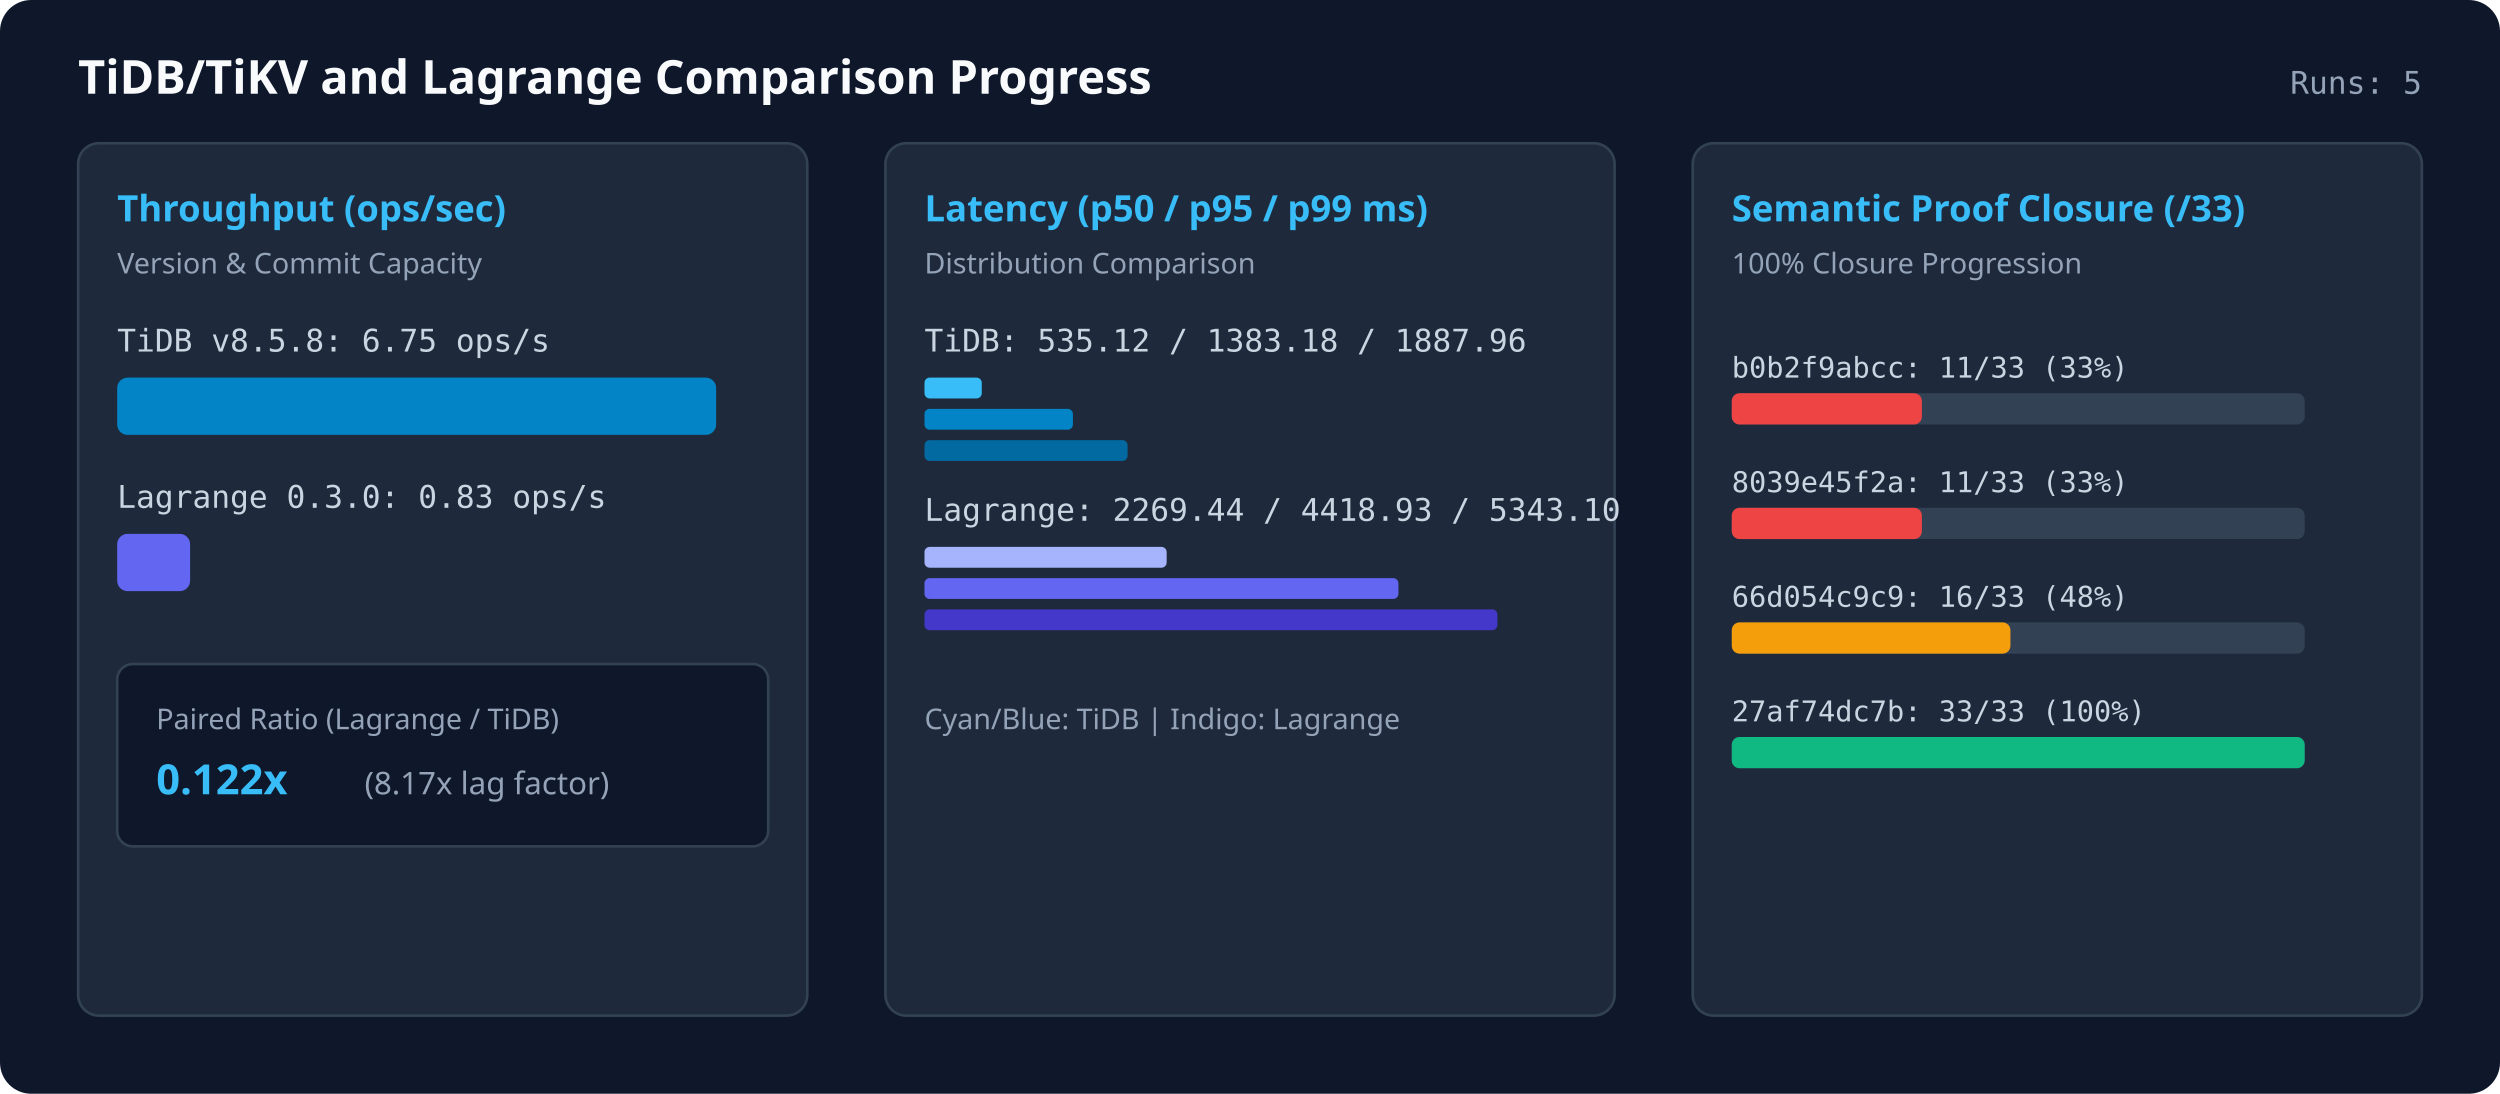
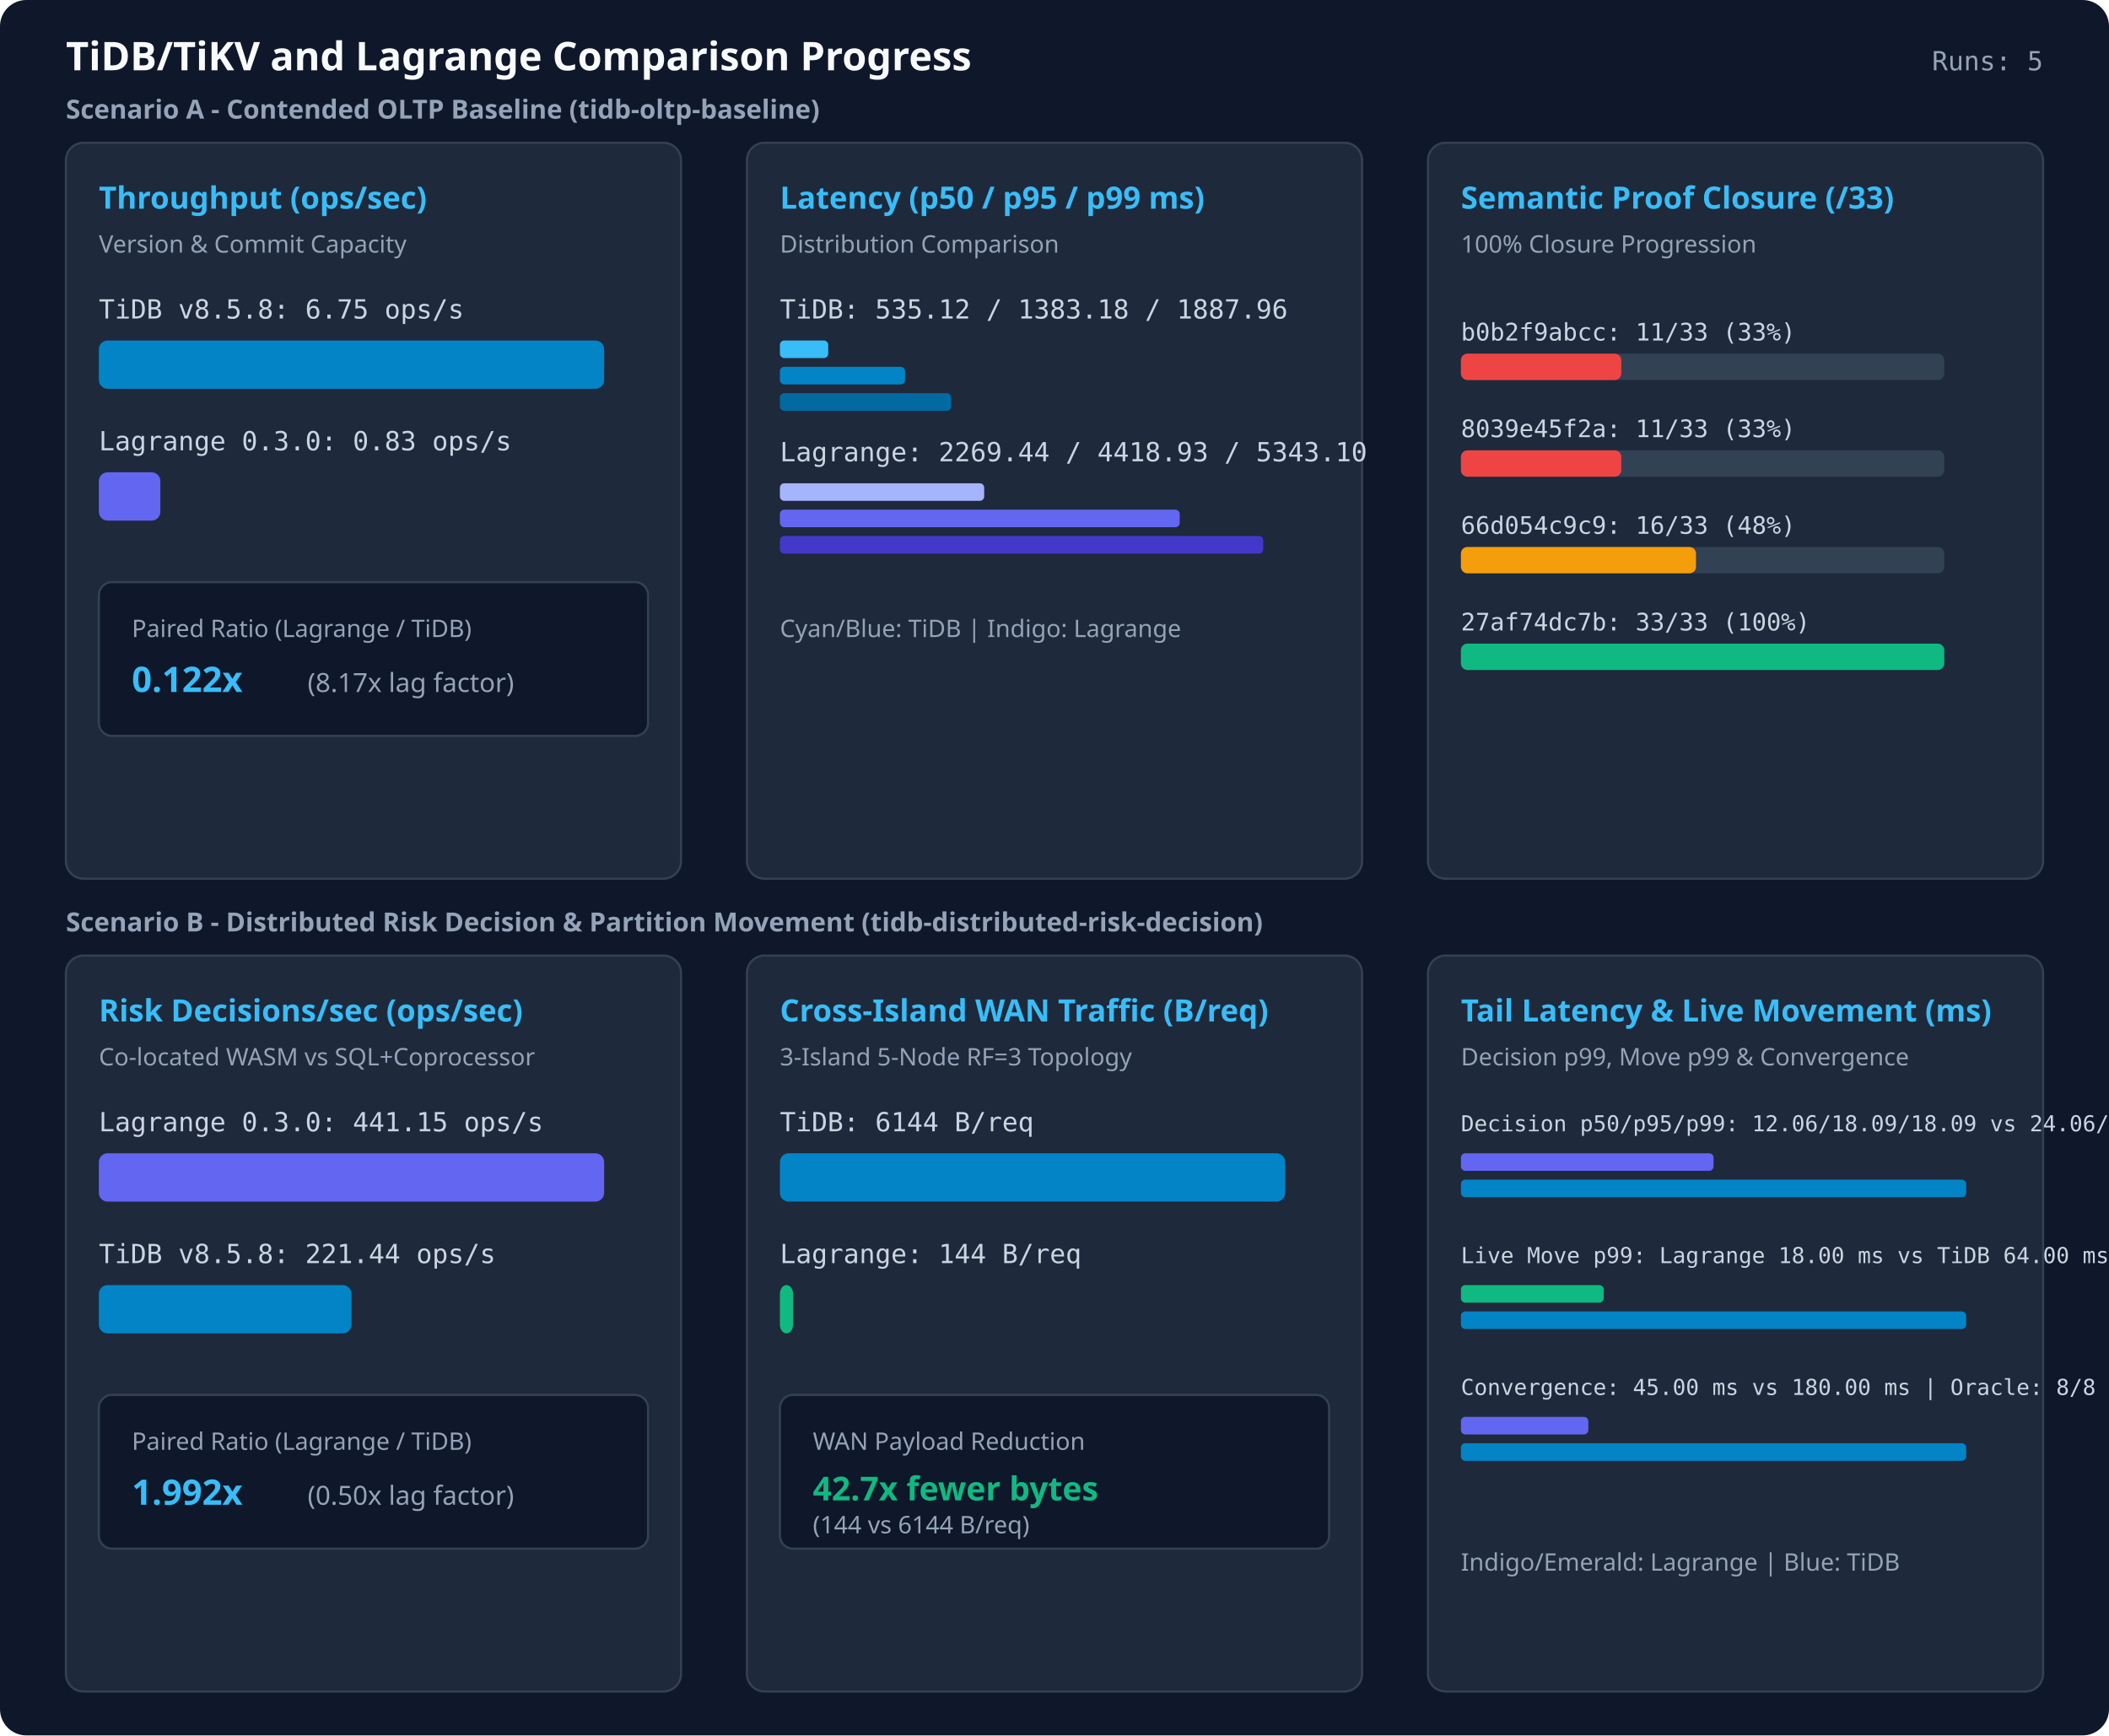
- <svg xmlns="http://www.w3.org/2000/svg" viewBox="0 0 960 420" width="960" height="420" role="img" aria-label="TiDB and Lagrange comparison progress over time">
-   <rect width="960" height="420" fill="#0f172a" rx="12" />
-   <text x="30" y="36" fill="#f8fafc" font-size="18" font-family="system-ui, sans-serif" font-weight="700">TiDB/TiKV and Lagrange Comparison Progress</text>
-   <text x="930" y="36" text-anchor="end" fill="#94a3b8" font-size="12" font-family="monospace">Runs: 5</text>
-   <rect x="30" y="55" width="280" height="335" rx="8" fill="#1e293b" stroke="#334155" />
-   <text x="45" y="85" fill="#38bdf8" font-size="14" font-weight="600" font-family="system-ui, sans-serif">Throughput (ops/sec)</text>
-   <text x="45" y="105" fill="#94a3b8" font-size="11" font-family="system-ui, sans-serif">Version &amp; Commit Capacity</text>
-   <text x="45" y="135" fill="#cbd5e1" font-size="12" font-family="monospace">TiDB v8.5.8: 6.75 ops/s</text>
-   <rect x="45" y="145" width="230" height="22" fill="#0284c7" rx="4" />
-   <text x="45" y="195" fill="#cbd5e1" font-size="12" font-family="monospace">Lagrange 0.3.0: 0.83 ops/s</text>
-   <rect x="45" y="205" width="28" height="22" fill="#6366f1" rx="4" />
-   <rect x="45" y="255" width="250" height="70" fill="#0f172a" rx="6" stroke="#334155" />
-   <text x="60" y="280" fill="#94a3b8" font-size="11" font-family="system-ui, sans-serif">Paired Ratio (Lagrange / TiDB)</text>
-   <text x="60" y="305" fill="#38bdf8" font-size="16" font-weight="700" font-family="system-ui, sans-serif">0.122x</text>
-   <text x="140" y="305" fill="#94a3b8" font-size="12" font-family="system-ui, sans-serif">(8.17x lag factor)</text>
-   <rect x="340" y="55" width="280" height="335" rx="8" fill="#1e293b" stroke="#334155" />
-   <text x="355" y="85" fill="#38bdf8" font-size="14" font-weight="600" font-family="system-ui, sans-serif">Latency (p50 / p95 / p99 ms)</text>
-   <text x="355" y="105" fill="#94a3b8" font-size="11" font-family="system-ui, sans-serif">Distribution Comparison</text>
-   <text x="355" y="135" fill="#cbd5e1" font-size="12" font-family="monospace">TiDB: 535.12 / 1383.18 / 1887.96</text>
-   <rect x="355" y="145" width="22" height="8" fill="#38bdf8" rx="2" />
-   <rect x="355" y="157" width="57" height="8" fill="#0284c7" rx="2" />
-   <rect x="355" y="169" width="78" height="8" fill="#0369a1" rx="2" />
-   <text x="355" y="200" fill="#cbd5e1" font-size="12" font-family="monospace">Lagrange: 2269.44 / 4418.93 / 5343.10</text>
-   <rect x="355" y="210" width="93" height="8" fill="#a5b4fc" rx="2" />
-   <rect x="355" y="222" width="182" height="8" fill="#6366f1" rx="2" />
-   <rect x="355" y="234" width="220" height="8" fill="#4338ca" rx="2" />
-   <text x="355" y="280" fill="#94a3b8" font-size="11" font-family="system-ui, sans-serif">Cyan/Blue: TiDB | Indigo: Lagrange</text>
-   <rect x="650" y="55" width="280" height="335" rx="8" fill="#1e293b" stroke="#334155" />
-   <text x="665" y="85" fill="#38bdf8" font-size="14" font-weight="600" font-family="system-ui, sans-serif">Semantic Proof Closure (/33)</text>
-   <text x="665" y="105" fill="#94a3b8" font-size="11" font-family="system-ui, sans-serif">100% Closure Progression</text>
-   <text x="665" y="145" fill="#cbd5e1" font-size="11" font-family="monospace">b0b2f9abcc: 11/33 (33%)</text>
-   <rect x="665" y="151" width="220" height="12" fill="#334155" rx="3" />
-   <rect x="665" y="151" width="73" height="12" fill="#ef4444" rx="3" />
-   <text x="665" y="189" fill="#cbd5e1" font-size="11" font-family="monospace">8039e45f2a: 11/33 (33%)</text>
-   <rect x="665" y="195" width="220" height="12" fill="#334155" rx="3" />
-   <rect x="665" y="195" width="73" height="12" fill="#ef4444" rx="3" />
-   <text x="665" y="233" fill="#cbd5e1" font-size="11" font-family="monospace">66d054c9c9: 16/33 (48%)</text>
-   <rect x="665" y="239" width="220" height="12" fill="#334155" rx="3" />
-   <rect x="665" y="239" width="107" height="12" fill="#f59e0b" rx="3" />
-   <text x="665" y="277" fill="#cbd5e1" font-size="11" font-family="monospace">27af74dc7b: 33/33 (100%)</text>
-   <rect x="665" y="283" width="220" height="12" fill="#334155" rx="3" />
-   <rect x="665" y="283" width="220" height="12" fill="#10b981" rx="3" />
+ <svg xmlns="http://www.w3.org/2000/svg" viewBox="0 0 960 790" width="960" height="790" role="img" aria-label="TiDB and Lagrange comparison progress over time">
+   <rect width="960" height="790" fill="#0f172a" rx="12" />
+   <text x="30" y="32" fill="#f8fafc" font-size="18" font-family="system-ui, sans-serif" font-weight="700">TiDB/TiKV and Lagrange Comparison Progress</text>
+   <text x="930" y="32" text-anchor="end" fill="#94a3b8" font-size="12" font-family="monospace">Runs: 5</text>
+   <text x="30" y="54" fill="#94a3b8" font-size="12" font-family="system-ui, sans-serif" font-weight="600">Scenario A - Contended OLTP Baseline (tidb-oltp-baseline)</text>
+   <rect x="30" y="65" width="280" height="335" rx="8" fill="#1e293b" stroke="#334155" />
+   <text x="45" y="95" fill="#38bdf8" font-size="14" font-weight="600" font-family="system-ui, sans-serif">Throughput (ops/sec)</text>
+   <text x="45" y="115" fill="#94a3b8" font-size="11" font-family="system-ui, sans-serif">Version &amp; Commit Capacity</text>
+   <text x="45" y="145" fill="#cbd5e1" font-size="12" font-family="monospace">TiDB v8.5.8: 6.75 ops/s</text>
+   <rect x="45" y="155" width="230" height="22" fill="#0284c7" rx="4" />
+   <text x="45" y="205" fill="#cbd5e1" font-size="12" font-family="monospace">Lagrange 0.3.0: 0.83 ops/s</text>
+   <rect x="45" y="215" width="28" height="22" fill="#6366f1" rx="4" />
+   <rect x="45" y="265" width="250" height="70" fill="#0f172a" rx="6" stroke="#334155" />
+   <text x="60" y="290" fill="#94a3b8" font-size="11" font-family="system-ui, sans-serif">Paired Ratio (Lagrange / TiDB)</text>
+   <text x="60" y="315" fill="#38bdf8" font-size="16" font-weight="700" font-family="system-ui, sans-serif">0.122x</text>
+   <text x="140" y="315" fill="#94a3b8" font-size="12" font-family="system-ui, sans-serif">(8.17x lag factor)</text>
+   <rect x="340" y="65" width="280" height="335" rx="8" fill="#1e293b" stroke="#334155" />
+   <text x="355" y="95" fill="#38bdf8" font-size="14" font-weight="600" font-family="system-ui, sans-serif">Latency (p50 / p95 / p99 ms)</text>
+   <text x="355" y="115" fill="#94a3b8" font-size="11" font-family="system-ui, sans-serif">Distribution Comparison</text>
+   <text x="355" y="145" fill="#cbd5e1" font-size="12" font-family="monospace">TiDB: 535.12 / 1383.18 / 1887.96</text>
+   <rect x="355" y="155" width="22" height="8" fill="#38bdf8" rx="2" />
+   <rect x="355" y="167" width="57" height="8" fill="#0284c7" rx="2" />
+   <rect x="355" y="179" width="78" height="8" fill="#0369a1" rx="2" />
+   <text x="355" y="210" fill="#cbd5e1" font-size="12" font-family="monospace">Lagrange: 2269.44 / 4418.93 / 5343.10</text>
+   <rect x="355" y="220" width="93" height="8" fill="#a5b4fc" rx="2" />
+   <rect x="355" y="232" width="182" height="8" fill="#6366f1" rx="2" />
+   <rect x="355" y="244" width="220" height="8" fill="#4338ca" rx="2" />
+   <text x="355" y="290" fill="#94a3b8" font-size="11" font-family="system-ui, sans-serif">Cyan/Blue: TiDB | Indigo: Lagrange</text>
+   <rect x="650" y="65" width="280" height="335" rx="8" fill="#1e293b" stroke="#334155" />
+   <text x="665" y="95" fill="#38bdf8" font-size="14" font-weight="600" font-family="system-ui, sans-serif">Semantic Proof Closure (/33)</text>
+   <text x="665" y="115" fill="#94a3b8" font-size="11" font-family="system-ui, sans-serif">100% Closure Progression</text>
+   <text x="665" y="155" fill="#cbd5e1" font-size="11" font-family="monospace">b0b2f9abcc: 11/33 (33%)</text>
+   <rect x="665" y="161" width="220" height="12" fill="#334155" rx="3" />
+   <rect x="665" y="161" width="73" height="12" fill="#ef4444" rx="3" />
+   <text x="665" y="199" fill="#cbd5e1" font-size="11" font-family="monospace">8039e45f2a: 11/33 (33%)</text>
+   <rect x="665" y="205" width="220" height="12" fill="#334155" rx="3" />
+   <rect x="665" y="205" width="73" height="12" fill="#ef4444" rx="3" />
+   <text x="665" y="243" fill="#cbd5e1" font-size="11" font-family="monospace">66d054c9c9: 16/33 (48%)</text>
+   <rect x="665" y="249" width="220" height="12" fill="#334155" rx="3" />
+   <rect x="665" y="249" width="107" height="12" fill="#f59e0b" rx="3" />
+   <text x="665" y="287" fill="#cbd5e1" font-size="11" font-family="monospace">27af74dc7b: 33/33 (100%)</text>
+   <rect x="665" y="293" width="220" height="12" fill="#334155" rx="3" />
+   <rect x="665" y="293" width="220" height="12" fill="#10b981" rx="3" />
+   <text x="30" y="424" fill="#94a3b8" font-size="12" font-family="system-ui, sans-serif" font-weight="600">Scenario B - Distributed Risk Decision &amp; Partition Movement (tidb-distributed-risk-decision)</text>
+   <rect x="30" y="435" width="280" height="335" rx="8" fill="#1e293b" stroke="#334155" />
+   <text x="45" y="465" fill="#38bdf8" font-size="14" font-weight="600" font-family="system-ui, sans-serif">Risk Decisions/sec (ops/sec)</text>
+   <text x="45" y="485" fill="#94a3b8" font-size="11" font-family="system-ui, sans-serif">Co-located WASM vs SQL+Coprocessor</text>
+   <text x="45" y="515" fill="#cbd5e1" font-size="12" font-family="monospace">Lagrange 0.3.0: 441.15 ops/s</text>
+   <rect x="45" y="525" width="230" height="22" fill="#6366f1" rx="4" />
+   <text x="45" y="575" fill="#cbd5e1" font-size="12" font-family="monospace">TiDB v8.5.8: 221.44 ops/s</text>
+   <rect x="45" y="585" width="115" height="22" fill="#0284c7" rx="4" />
+   <rect x="45" y="635" width="250" height="70" fill="#0f172a" rx="6" stroke="#334155" />
+   <text x="60" y="660" fill="#94a3b8" font-size="11" font-family="system-ui, sans-serif">Paired Ratio (Lagrange / TiDB)</text>
+   <text x="60" y="685" fill="#38bdf8" font-size="16" font-weight="700" font-family="system-ui, sans-serif">1.992x</text>
+   <text x="140" y="685" fill="#94a3b8" font-size="12" font-family="system-ui, sans-serif">(0.50x lag factor)</text>
+   <rect x="340" y="435" width="280" height="335" rx="8" fill="#1e293b" stroke="#334155" />
+   <text x="355" y="465" fill="#38bdf8" font-size="14" font-weight="600" font-family="system-ui, sans-serif">Cross-Island WAN Traffic (B/req)</text>
+   <text x="355" y="485" fill="#94a3b8" font-size="11" font-family="system-ui, sans-serif">3-Island 5-Node RF=3 Topology</text>
+   <text x="355" y="515" fill="#cbd5e1" font-size="12" font-family="monospace">TiDB: 6144 B/req</text>
+   <rect x="355" y="525" width="230" height="22" fill="#0284c7" rx="4" />
+   <text x="355" y="575" fill="#cbd5e1" font-size="12" font-family="monospace">Lagrange: 144 B/req</text>
+   <rect x="355" y="585" width="6" height="22" fill="#10b981" rx="4" />
+   <rect x="355" y="635" width="250" height="70" fill="#0f172a" rx="6" stroke="#334155" />
+   <text x="370" y="660" fill="#94a3b8" font-size="11" font-family="system-ui, sans-serif">WAN Payload Reduction</text>
+   <text x="370" y="683" fill="#10b981" font-size="15" font-weight="700" font-family="system-ui, sans-serif">42.7x fewer bytes</text>
+   <text x="370" y="698" fill="#94a3b8" font-size="11" font-family="system-ui, sans-serif">(144 vs 6144 B/req)</text>
+   <rect x="650" y="435" width="280" height="335" rx="8" fill="#1e293b" stroke="#334155" />
+   <text x="665" y="465" fill="#38bdf8" font-size="14" font-weight="600" font-family="system-ui, sans-serif">Tail Latency &amp; Live Movement (ms)</text>
+   <text x="665" y="485" fill="#94a3b8" font-size="11" font-family="system-ui, sans-serif">Decision p99, Move p99 &amp; Convergence</text>
+   <text x="665" y="515" fill="#cbd5e1" font-size="10" font-family="monospace">Decision p50/p95/p99: 12.06/18.09/18.09 vs 24.06/36.08/36.08 ms</text>
+   <rect x="665" y="525" width="115" height="8" fill="#6366f1" rx="2" />
+   <rect x="665" y="537" width="230" height="8" fill="#0284c7" rx="2" />
+   <text x="665" y="575" fill="#cbd5e1" font-size="10" font-family="monospace">Live Move p99: Lagrange 18.00 ms vs TiDB 64.00 ms</text>
+   <rect x="665" y="585" width="65" height="8" fill="#10b981" rx="2" />
+   <rect x="665" y="597" width="230" height="8" fill="#0284c7" rx="2" />
+   <text x="665" y="635" fill="#cbd5e1" font-size="10" font-family="monospace">Convergence: 45.00 ms vs 180.00 ms | Oracle: 8/8 PASS</text>
+   <rect x="665" y="645" width="58" height="8" fill="#6366f1" rx="2" />
+   <rect x="665" y="657" width="230" height="8" fill="#0284c7" rx="2" />
+   <text x="665" y="715" fill="#94a3b8" font-size="11" font-family="system-ui, sans-serif">Indigo/Emerald: Lagrange | Blue: TiDB</text>
</svg>
